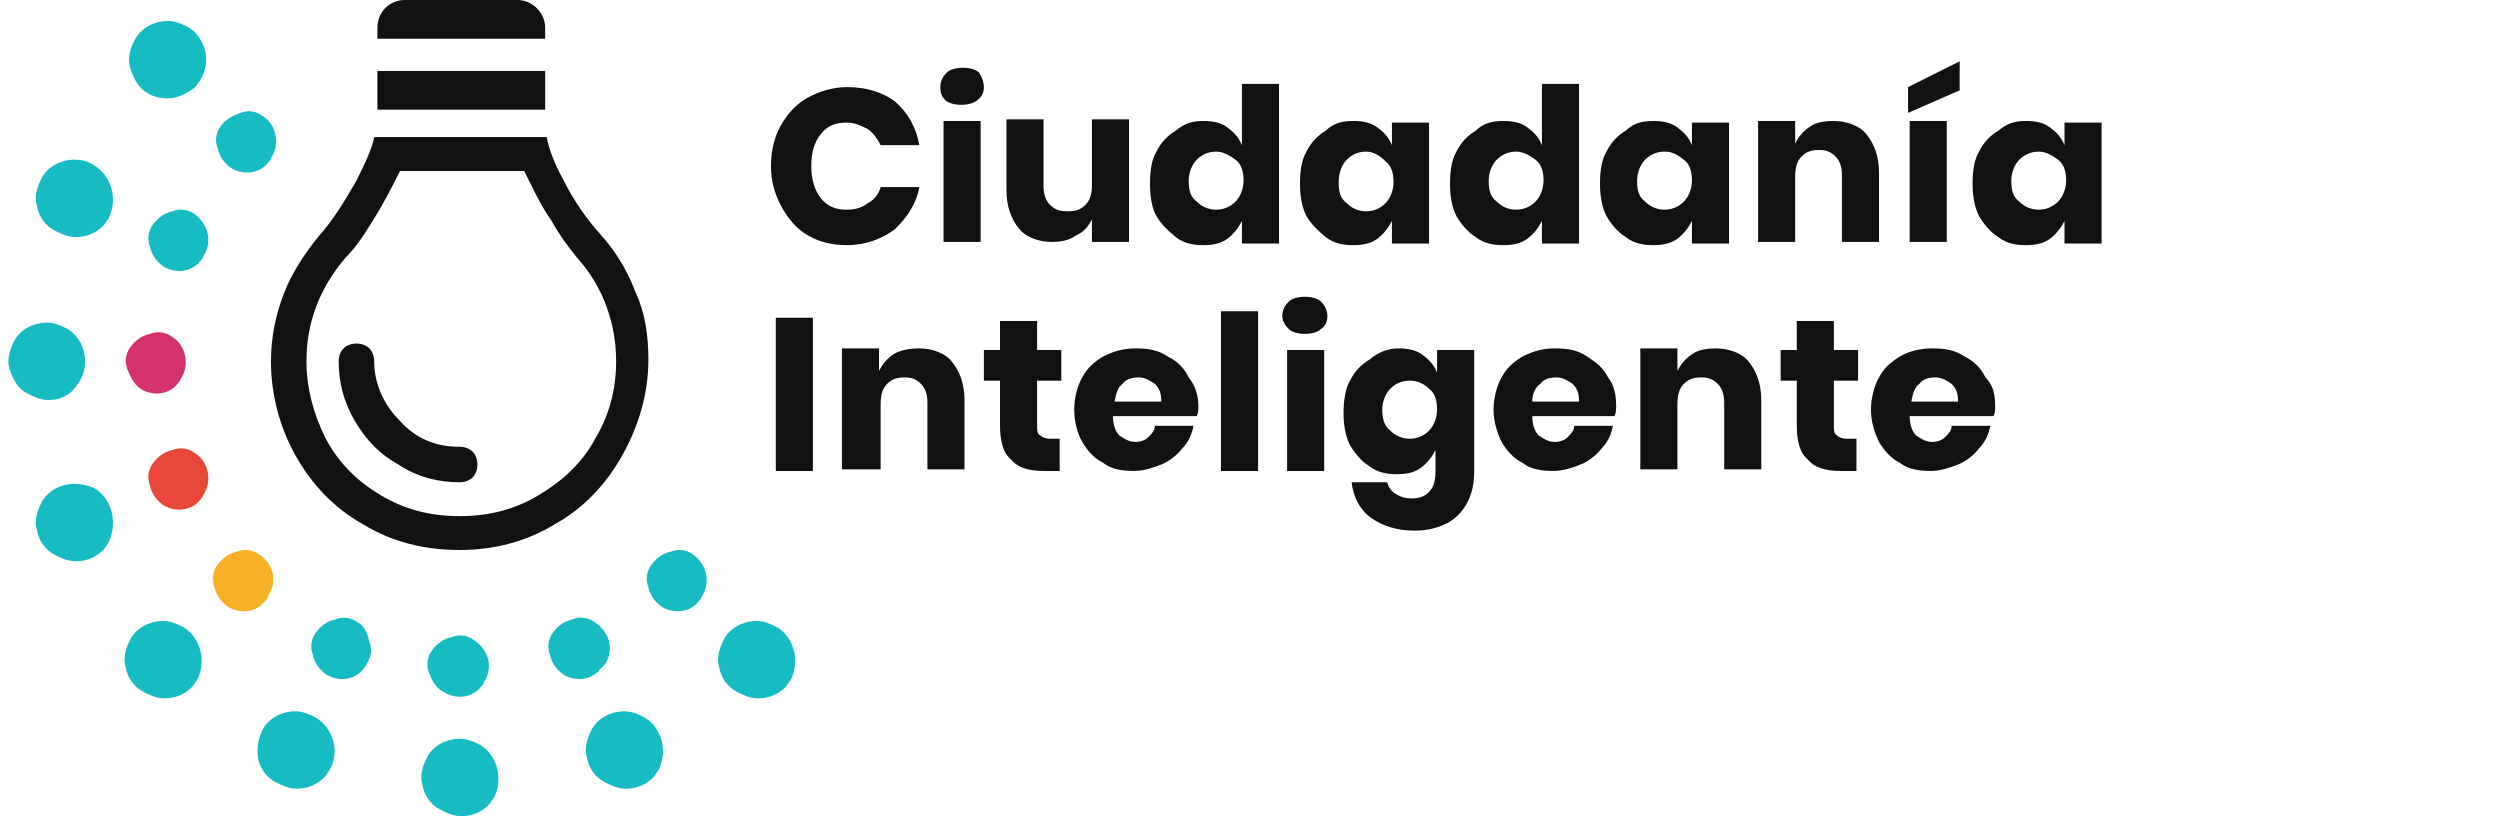
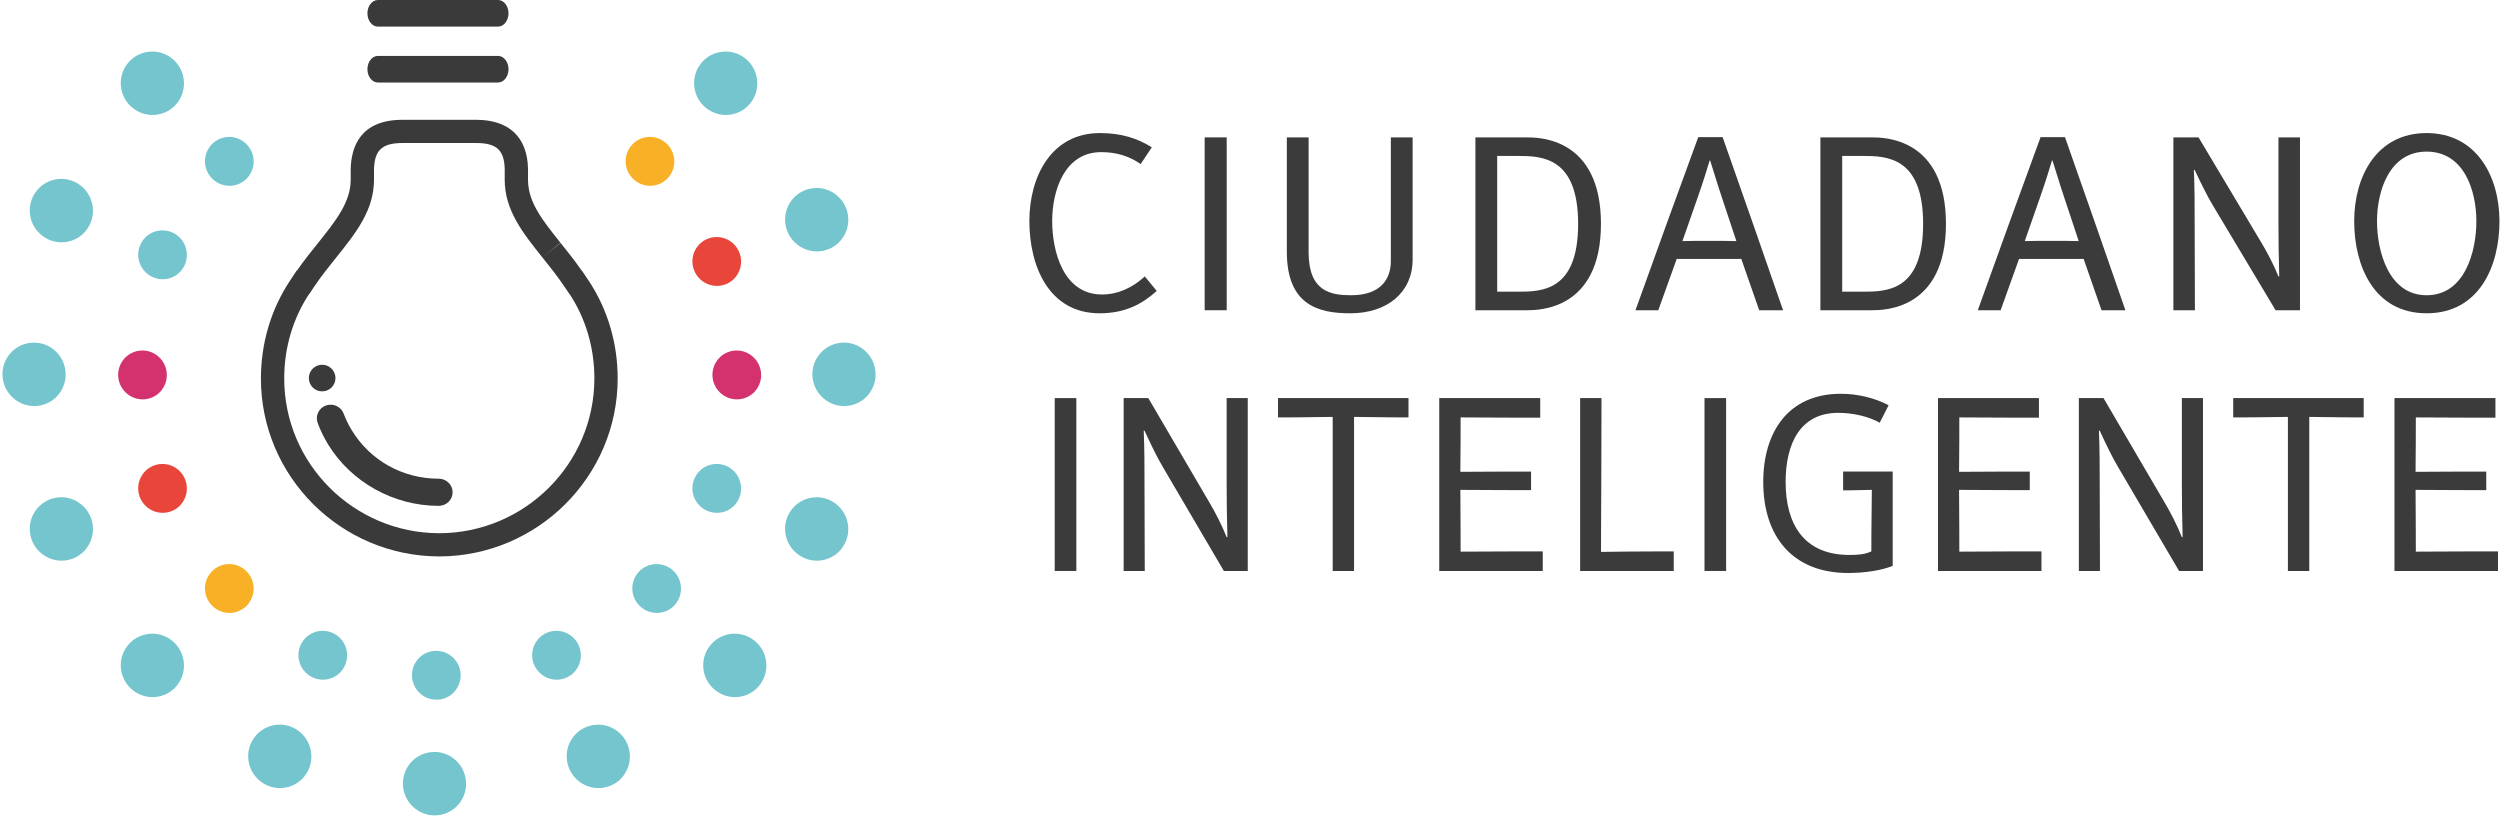
- <svg xmlns="http://www.w3.org/2000/svg" version="1.1" id="Capa_1" x="0px" y="0px" viewBox="0 0 155 51" style="enable-background:new 0 0 155 51;" xml:space="preserve">
-   <style type="text/css">
- 	.st0{fill:#111111;}
- 	.st1{fill:#17BBC2;}
- 	.st2{fill:#D3326F;}
- 	.st3{fill:#E8453B;}
- 	.st4{fill:#F8B126;}
- </style>
-   <g id="logo-fci">
-     <g id="logo-ci" transform="translate(52, 35)">
-       <path id="Ciudadanía-Inteligen" class="st0" d="M0.5-29.6c1.2,0,2.2,0.3,3,0.9C4.3-28,4.8-27.1,5-26H2.6c-0.2-0.4-0.5-0.8-0.8-1    c-0.4-0.2-0.8-0.4-1.3-0.4c-0.7,0-1.2,0.2-1.6,0.7s-0.6,1.1-0.6,2c0,0.8,0.2,1.5,0.6,2s0.9,0.7,1.6,0.7c0.5,0,0.9-0.1,1.3-0.4    c0.4-0.2,0.7-0.6,0.8-1H5c-0.2,1.1-0.8,1.9-1.5,2.6c-0.8,0.6-1.8,1-3,1c-0.9,0-1.7-0.2-2.4-0.6c-0.7-0.4-1.2-1-1.6-1.7    C-4-23-4.2-23.8-4.2-24.7c0-0.9,0.2-1.8,0.6-2.5c0.4-0.7,0.9-1.3,1.6-1.7S-0.4-29.6,0.5-29.6z M6.3-29.6c0-0.3,0.1-0.6,0.4-0.9    c0.2-0.2,0.6-0.3,1-0.3c0.4,0,0.8,0.1,1,0.3C8.9-30.2,9-29.9,9-29.6c0,0.3-0.1,0.6-0.4,0.8c-0.2,0.2-0.6,0.3-1,0.3    c-0.4,0-0.8-0.1-1-0.3C6.4-29,6.3-29.2,6.3-29.6z M8.8-27.5v7.5H6.5v-7.5H8.8z M18-27.5v7.5h-2.3v-1.4c-0.2,0.4-0.5,0.8-1,1    c-0.4,0.3-0.9,0.4-1.5,0.4c-0.8,0-1.6-0.3-2-0.8c-0.5-0.6-0.8-1.4-0.8-2.4v-4.4h2.3v4.1c0,0.5,0.1,0.9,0.4,1.2    c0.3,0.3,0.6,0.4,1.1,0.4c0.5,0,0.8-0.1,1.1-0.4c0.3-0.3,0.4-0.7,0.4-1.3v-4H18z M22.6-27.5c0.6,0,1.1,0.1,1.5,0.4    c0.4,0.3,0.7,0.6,0.9,1.1v-3.8h2.3v9.9H25v-1.4c-0.2,0.4-0.5,0.8-0.9,1.1c-0.4,0.3-0.9,0.4-1.5,0.4c-0.6,0-1.2-0.1-1.7-0.5    s-0.9-0.8-1.2-1.3s-0.4-1.3-0.4-2c0-0.8,0.1-1.5,0.4-2c0.3-0.6,0.7-1,1.2-1.3C21.5-27.4,22-27.5,22.6-27.5z M23.4-25.6    c-0.5,0-0.9,0.2-1.2,0.5c-0.3,0.3-0.5,0.8-0.5,1.3c0,0.6,0.1,1,0.5,1.3c0.3,0.3,0.7,0.5,1.2,0.5s0.9-0.2,1.2-0.5s0.5-0.8,0.5-1.3    s-0.1-1-0.5-1.3S23.8-25.6,23.4-25.6z M31.9-27.5c0.6,0,1.1,0.1,1.5,0.4c0.4,0.3,0.7,0.6,0.9,1.1v-1.4h2.3v7.5h-2.3v-1.4    c-0.2,0.4-0.5,0.8-0.9,1.1c-0.4,0.3-0.9,0.4-1.5,0.4c-0.6,0-1.2-0.1-1.7-0.5s-0.9-0.8-1.2-1.3c-0.3-0.6-0.4-1.3-0.4-2    c0-0.8,0.1-1.5,0.4-2c0.3-0.6,0.7-1,1.2-1.3C30.7-27.4,31.3-27.5,31.9-27.5z M32.7-25.6c-0.5,0-0.9,0.2-1.2,0.5S31-24.3,31-23.7    c0,0.6,0.1,1,0.5,1.3c0.3,0.3,0.7,0.5,1.2,0.5c0.5,0,0.9-0.2,1.2-0.5c0.3-0.3,0.5-0.8,0.5-1.3s-0.1-1-0.5-1.3    C33.5-25.4,33.1-25.6,32.7-25.6z M41.2-27.5c0.6,0,1.1,0.1,1.5,0.4c0.4,0.3,0.7,0.6,0.9,1.1v-3.8h2.3v9.9h-2.3v-1.4    c-0.2,0.4-0.5,0.8-0.9,1.1c-0.4,0.3-0.9,0.4-1.5,0.4c-0.6,0-1.2-0.1-1.7-0.5c-0.5-0.3-0.9-0.8-1.2-1.3c-0.3-0.6-0.4-1.3-0.4-2    c0-0.8,0.1-1.5,0.4-2c0.3-0.6,0.7-1,1.2-1.3C40-27.4,40.6-27.5,41.2-27.5z M42-25.6c-0.5,0-0.9,0.2-1.2,0.5s-0.5,0.8-0.5,1.3    c0,0.6,0.1,1,0.5,1.3c0.3,0.3,0.7,0.5,1.2,0.5c0.5,0,0.9-0.2,1.2-0.5c0.3-0.3,0.5-0.8,0.5-1.3s-0.1-1-0.5-1.3    C42.8-25.4,42.4-25.6,42-25.6z M50.5-27.5c0.6,0,1.1,0.1,1.5,0.4c0.4,0.3,0.7,0.6,0.9,1.1v-1.4h2.3v7.5h-2.3v-1.4    c-0.2,0.4-0.5,0.8-0.9,1.1c-0.4,0.3-0.9,0.4-1.5,0.4c-0.6,0-1.2-0.1-1.7-0.5c-0.5-0.3-0.9-0.8-1.2-1.3c-0.3-0.6-0.4-1.3-0.4-2    c0-0.8,0.1-1.5,0.4-2c0.3-0.6,0.7-1,1.2-1.3C49.3-27.4,49.9-27.5,50.5-27.5z M51.2-25.6c-0.5,0-0.9,0.2-1.2,0.5    c-0.3,0.3-0.5,0.8-0.5,1.3c0,0.6,0.1,1,0.5,1.3c0.3,0.3,0.7,0.5,1.2,0.5c0.5,0,0.9-0.2,1.2-0.5s0.5-0.8,0.5-1.3s-0.1-1-0.5-1.3    S51.7-25.6,51.2-25.6z M61.7-27.5c0.8,0,1.6,0.3,2,0.8c0.5,0.6,0.8,1.4,0.8,2.4v4.3h-2.3v-4.1c0-0.5-0.1-0.9-0.4-1.2    c-0.3-0.3-0.6-0.4-1-0.4c-0.5,0-0.8,0.1-1.1,0.4c-0.3,0.3-0.4,0.7-0.4,1.3v4h-2.3v-7.5h2.3v1.4c0.2-0.4,0.5-0.8,1-1.1    C60.6-27.4,61.1-27.5,61.7-27.5z M68.7-27.5v7.5h-2.3v-7.5H68.7z M69.5-29.4L66.3-28v-1.6l3.2-1.6V-29.4z M73.6-27.5    c0.6,0,1.1,0.1,1.5,0.4c0.4,0.3,0.7,0.6,0.9,1.1v-1.4h2.3v7.5H76v-1.4c-0.2,0.4-0.5,0.8-0.9,1.1s-0.9,0.4-1.5,0.4    c-0.6,0-1.2-0.1-1.7-0.5c-0.5-0.3-0.9-0.8-1.2-1.3c-0.3-0.6-0.4-1.3-0.4-2c0-0.8,0.1-1.5,0.4-2c0.3-0.6,0.7-1,1.2-1.3    C72.5-27.4,73-27.5,73.6-27.5z M74.4-25.6c-0.5,0-0.9,0.2-1.2,0.5c-0.3,0.3-0.5,0.8-0.5,1.3c0,0.6,0.1,1,0.5,1.3    c0.3,0.3,0.7,0.5,1.2,0.5c0.5,0,0.9-0.2,1.2-0.5c0.3-0.3,0.5-0.8,0.5-1.3s-0.1-1-0.5-1.3C75.2-25.4,74.8-25.6,74.4-25.6z     M-1.6-15.3v9.5h-2.3v-9.5C-3.9-15.3-1.6-15.3-1.6-15.3z M5-13.4c0.8,0,1.6,0.3,2,0.8c0.5,0.6,0.8,1.4,0.8,2.4v4.3H5.5v-4.1    c0-0.5-0.1-0.9-0.4-1.2c-0.3-0.3-0.6-0.4-1-0.4c-0.5,0-0.8,0.1-1.1,0.4c-0.3,0.3-0.4,0.7-0.4,1.3v4H0.2v-7.5h2.3v1.4    c0.2-0.4,0.5-0.8,1-1.1C3.9-13.3,4.4-13.4,5-13.4z M13.7-7.8v2h-1c-0.9,0-1.6-0.2-2-0.7c-0.5-0.4-0.7-1.1-0.7-2.2v-2.7h-1v-1.9h1    v-1.8h2.3v1.8h1.5v1.9h-1.5v2.8c0,0.3,0,0.5,0.2,0.6c0.1,0.1,0.3,0.2,0.6,0.2L13.7-7.8L13.7-7.8z M22.3-9.8c0,0.2,0,0.4-0.1,0.6    h-5.2c0,0.6,0.2,1,0.4,1.2c0.3,0.2,0.6,0.4,1,0.4c0.3,0,0.6-0.1,0.8-0.3c0.2-0.2,0.4-0.4,0.4-0.7h2.4c-0.1,0.5-0.3,1-0.7,1.4    c-0.3,0.4-0.8,0.8-1.3,1c-0.5,0.2-1.1,0.4-1.7,0.4c-0.7,0-1.4-0.1-1.9-0.5c-0.6-0.3-1-0.8-1.3-1.3s-0.5-1.3-0.5-2s0.2-1.5,0.5-2    c0.3-0.6,0.8-1,1.3-1.3c0.6-0.3,1.2-0.5,2-0.5c0.8,0,1.4,0.1,2,0.5c0.6,0.3,1,0.7,1.3,1.3C22.1-11.1,22.3-10.5,22.3-9.8z M20-10.1    c0-0.5-0.1-0.8-0.4-1.1c-0.3-0.2-0.6-0.4-1-0.4c-0.4,0-0.8,0.1-1,0.4c-0.3,0.2-0.4,0.6-0.5,1.1L20-10.1L20-10.1z M26-15.7v9.9    h-2.3v-9.9H26z M27.5-15.4c0-0.3,0.1-0.6,0.4-0.9c0.2-0.2,0.6-0.3,1-0.3c0.4,0,0.8,0.1,1,0.3c0.2,0.2,0.4,0.5,0.4,0.9    c0,0.3-0.1,0.6-0.4,0.8c-0.2,0.2-0.6,0.3-1,0.3c-0.4,0-0.8-0.1-1-0.3C27.7-14.8,27.5-15.1,27.5-15.4z M30.1-13.3v7.5h-2.3v-7.5    H30.1z M34.7-13.4c0.6,0,1.1,0.1,1.5,0.4c0.4,0.3,0.7,0.6,0.9,1.1v-1.4h2.3v7.5c0,0.7-0.1,1.3-0.4,1.9c-0.3,0.6-0.7,1-1.2,1.3    c-0.6,0.3-1.2,0.5-2.1,0.5c-1.1,0-2-0.3-2.7-0.8c-0.7-0.5-1.1-1.3-1.2-2.2H34c0.1,0.3,0.2,0.5,0.5,0.7c0.3,0.2,0.6,0.3,1,0.3    c0.5,0,0.8-0.1,1.1-0.4c0.3-0.3,0.4-0.7,0.4-1.3v-1.3c-0.2,0.4-0.5,0.8-0.9,1.1c-0.4,0.3-0.9,0.4-1.5,0.4c-0.6,0-1.2-0.1-1.7-0.5    c-0.5-0.3-0.9-0.8-1.2-1.3c-0.3-0.6-0.4-1.3-0.4-2s0.1-1.5,0.4-2c0.3-0.6,0.7-1,1.2-1.3C33.5-13.2,34.1-13.4,34.7-13.4z     M35.4-11.4c-0.5,0-0.9,0.2-1.2,0.5c-0.3,0.3-0.5,0.8-0.5,1.3s0.1,1,0.5,1.3c0.3,0.3,0.7,0.5,1.2,0.5c0.5,0,0.9-0.2,1.2-0.5    c0.3-0.3,0.5-0.8,0.5-1.3s-0.1-1-0.5-1.3C36.3-11.2,35.9-11.4,35.4-11.4z M48.2-9.8c0,0.2,0,0.4-0.1,0.6H43c0,0.6,0.2,1,0.4,1.2    c0.3,0.2,0.6,0.4,1,0.4c0.3,0,0.6-0.1,0.8-0.3c0.2-0.2,0.4-0.4,0.4-0.7h2.4c-0.1,0.5-0.3,1-0.7,1.4c-0.3,0.4-0.8,0.8-1.3,1    c-0.5,0.2-1.1,0.4-1.7,0.4c-0.7,0-1.4-0.1-1.9-0.5c-0.6-0.3-1-0.8-1.3-1.3c-0.3-0.6-0.5-1.3-0.5-2s0.2-1.5,0.5-2    c0.3-0.6,0.8-1,1.3-1.3c0.6-0.3,1.2-0.5,2-0.5c0.8,0,1.4,0.1,2,0.5s1,0.7,1.3,1.3C48.1-11.1,48.2-10.5,48.2-9.8z M45.9-10.1    c0-0.5-0.1-0.8-0.4-1.1c-0.3-0.2-0.6-0.4-1-0.4s-0.8,0.1-1,0.4C43.2-11,43-10.6,43-10.1L45.9-10.1L45.9-10.1z M54.4-13.4    c0.8,0,1.6,0.3,2,0.8c0.5,0.6,0.8,1.4,0.8,2.4v4.3h-2.3v-4.1c0-0.5-0.1-0.9-0.4-1.2c-0.3-0.3-0.6-0.4-1-0.4    c-0.5,0-0.8,0.1-1.1,0.4c-0.3,0.3-0.4,0.7-0.4,1.3v4h-2.3v-7.5h2.3v1.4c0.2-0.4,0.5-0.8,1-1.1C53.3-13.3,53.8-13.4,54.4-13.4z     M63.1-7.8v2h-1c-0.9,0-1.6-0.2-2-0.7c-0.5-0.4-0.7-1.1-0.7-2.2v-2.7h-1v-1.9h1v-1.8h2.3v1.8h1.5v1.9h-1.5v2.8    c0,0.3,0,0.5,0.2,0.6c0.1,0.1,0.3,0.2,0.6,0.2L63.1-7.8L63.1-7.8z M71.7-9.8c0,0.2,0,0.4-0.1,0.6h-5.2c0,0.6,0.2,1,0.4,1.2    c0.3,0.2,0.6,0.4,1,0.4c0.3,0,0.6-0.1,0.8-0.3c0.2-0.2,0.4-0.4,0.4-0.7h2.4c-0.1,0.5-0.3,1-0.7,1.4c-0.3,0.4-0.8,0.8-1.3,1    c-0.5,0.2-1.1,0.4-1.7,0.4c-0.7,0-1.4-0.1-1.9-0.5c-0.6-0.3-1-0.8-1.3-1.3c-0.3-0.6-0.5-1.3-0.5-2s0.2-1.5,0.5-2    c0.3-0.6,0.8-1,1.3-1.3s1.2-0.5,2-0.5c0.8,0,1.4,0.1,2,0.5c0.6,0.3,1,0.7,1.3,1.3C71.6-11.1,71.7-10.5,71.7-9.8z M69.4-10.1    c0-0.5-0.1-0.8-0.4-1.1c-0.3-0.2-0.6-0.4-1-0.4s-0.8,0.1-1,0.4c-0.3,0.2-0.4,0.6-0.5,1.1L69.4-10.1L69.4-10.1z" />
+ <svg xmlns="http://www.w3.org/2000/svg" width="155px" height="51px" viewBox="0 0 155 51" version="1.1">
+   <defs />
+   <g id="Page-1" stroke="none" stroke-width="1" fill="none" fill-rule="evenodd">
+     <g id="Desktop-HD" transform="translate(-66, -44)">
+       <g id="Group" transform="translate(66, 44)">
+         <path d="M9.442,39.288 C8.794,39.288 8.161,39.61 7.789,40.199 C7.212,41.113 7.485,42.333 8.404,42.911 C8.731,43.12 9.097,43.221 9.459,43.221 C9.967,43.221 10.467,43.022 10.837,42.651 C10.936,42.552 11.027,42.436 11.103,42.313 C11.683,41.394 11.406,40.18 10.492,39.596 C10.165,39.387 9.801,39.288 9.442,39.288" id="Fill-1" fill="#74C5CD" />
+         <path d="M3.799,30.829 C3.152,30.829 2.519,31.151 2.148,31.739 C1.57,32.653 1.843,33.873 2.762,34.452 C3.089,34.661 3.454,34.762 3.816,34.762 C4.324,34.762 4.824,34.563 5.194,34.191 C5.294,34.092 5.384,33.977 5.46,33.854 C6.041,32.936 5.763,31.721 4.849,31.137 C4.523,30.928 4.159,30.829 3.799,30.829" id="Fill-2" fill="#74C5CD" />
+         <path d="M2.106,21.242 C1.459,21.242 0.826,21.564 0.454,22.152 C-0.123,23.067 0.151,24.285 1.07,24.866 C1.397,25.075 1.762,25.175 2.123,25.175 C2.631,25.175 3.131,24.976 3.502,24.605 C3.601,24.504 3.691,24.39 3.767,24.267 C4.348,23.348 4.071,22.134 3.157,21.549 C2.83,21.341 2.466,21.242 2.106,21.242" id="Fill-3" fill="#74C5CD" />
+         <path d="M3.799,11.09 C3.152,11.09 2.519,11.412 2.148,12 C1.57,12.915 1.843,14.134 2.762,14.713 C3.089,14.923 3.455,15.023 3.816,15.023 C4.324,15.023 4.824,14.825 5.194,14.453 C5.294,14.353 5.384,14.239 5.46,14.116 C6.041,13.197 5.763,11.982 4.849,11.398 C4.523,11.19 4.158,11.09 3.799,11.09" id="Fill-4" fill="#74C5CD" />
+         <path d="M9.442,3.195 C8.794,3.195 8.161,3.517 7.789,4.105 C7.212,5.02 7.485,6.239 8.404,6.819 C8.731,7.027 9.097,7.127 9.458,7.127 C9.967,7.127 10.467,6.929 10.837,6.558 C10.936,6.458 11.027,6.343 11.103,6.221 C11.683,5.302 11.406,4.086 10.492,3.502 C10.166,3.294 9.802,3.195 9.442,3.195" id="Fill-5" fill="#74C5CD" />
+         <path d="M44.989,3.195 C44.341,3.195 43.708,3.517 43.336,4.105 C42.759,5.02 43.032,6.239 43.951,6.819 C44.277,7.027 44.643,7.127 45.004,7.127 C45.513,7.127 46.013,6.929 46.383,6.558 C46.483,6.458 46.573,6.343 46.648,6.221 C47.229,5.302 46.953,4.086 46.038,3.502 C45.712,3.294 45.348,3.195 44.989,3.195" id="Fill-6" fill="#74C5CD" />
+         <path d="M50.63,11.654 C49.983,11.654 49.349,11.977 48.978,12.565 C48.401,13.478 48.674,14.698 49.594,15.277 C49.921,15.487 50.287,15.587 50.648,15.587 C51.156,15.587 51.655,15.389 52.026,15.017 C52.124,14.918 52.215,14.802 52.29,14.679 C52.872,13.76 52.594,12.545 51.68,11.962 C51.354,11.754 50.99,11.654 50.63,11.654" id="Fill-7" fill="#74C5CD" />
+         <path d="M52.323,21.242 C51.675,21.242 51.043,21.564 50.672,22.152 C50.093,23.067 50.366,24.285 51.286,24.866 C51.612,25.075 51.978,25.175 52.339,25.175 C52.848,25.175 53.348,24.976 53.719,24.605 C53.818,24.504 53.908,24.39 53.983,24.267 C54.565,23.348 54.286,22.134 53.373,21.549 C53.047,21.341 52.683,21.242 52.323,21.242" id="Fill-8" fill="#74C5CD" />
+         <path d="M50.63,30.829 C49.983,30.829 49.35,31.151 48.978,31.739 C48.401,32.653 48.674,33.873 49.594,34.452 C49.921,34.661 50.286,34.762 50.647,34.762 C51.156,34.762 51.655,34.563 52.026,34.191 C52.124,34.092 52.215,33.977 52.29,33.854 C52.872,32.936 52.594,31.721 51.68,31.137 C51.354,30.928 50.99,30.829 50.63,30.829" id="Fill-9" fill="#74C5CD" />
+         <path d="M45.553,39.288 C44.905,39.288 44.272,39.61 43.901,40.199 C43.323,41.113 43.597,42.333 44.514,42.911 C44.841,43.12 45.207,43.221 45.569,43.221 C46.077,43.221 46.577,43.022 46.947,42.651 C47.046,42.552 47.137,42.436 47.212,42.313 C47.794,41.394 47.517,40.18 46.602,39.596 C46.276,39.387 45.912,39.288 45.553,39.288" id="Fill-10" fill="#74C5CD" />
+         <path d="M37.088,44.927 C36.441,44.927 35.808,45.25 35.437,45.837 C34.859,46.753 35.133,47.971 36.052,48.552 C36.379,48.761 36.744,48.861 37.105,48.861 C37.613,48.861 38.114,48.662 38.485,48.29 C38.583,48.191 38.674,48.076 38.75,47.953 C39.33,47.034 39.053,45.82 38.138,45.235 C37.812,45.027 37.448,44.927 37.088,44.927" id="Fill-11" fill="#74C5CD" />
+         <path d="M26.931,46.62 C26.284,46.62 25.652,46.942 25.281,47.529 C24.704,48.444 24.977,49.664 25.895,50.243 C26.223,50.453 26.588,50.553 26.949,50.553 C27.458,50.553 27.957,50.354 28.327,49.983 C28.427,49.883 28.518,49.768 28.594,49.645 C29.175,48.725 28.896,47.511 27.982,46.928 C27.656,46.719 27.291,46.619 26.931,46.62" id="Fill-12" fill="#74C5CD" />
+         <path d="M17.341,44.927 C16.693,44.927 16.06,45.25 15.689,45.837 C15.112,46.753 15.385,47.971 16.303,48.552 C16.63,48.761 16.995,48.861 17.356,48.861 C17.865,48.861 18.365,48.662 18.736,48.29 C18.835,48.191 18.926,48.076 19.002,47.953 C19.582,47.034 19.304,45.82 18.392,45.235 C18.065,45.027 17.7,44.927 17.341,44.927" id="Fill-13" fill="#74C5CD" />
+         <path d="M13.414,37.764 C12.707,37.317 12.496,36.379 12.941,35.674 C13.385,34.969 14.318,34.76 15.022,35.209 C15.726,35.659 15.94,36.596 15.492,37.302 C15.434,37.398 15.364,37.487 15.289,37.562 C14.8,38.053 14.02,38.152 13.414,37.764" id="Fill-14" fill="#F8B126" />
+         <path d="M9.273,31.557 C8.566,31.11 8.356,30.172 8.802,29.467 C9.246,28.762 10.178,28.552 10.882,29.002 C11.586,29.452 11.8,30.388 11.353,31.096 C11.293,31.191 11.225,31.279 11.149,31.357 C10.661,31.846 9.88,31.944 9.273,31.557" id="Fill-15" fill="#E8453B" />
+         <path d="M8.032,24.523 C7.324,24.076 7.115,23.136 7.559,22.431 C8.003,21.727 8.936,21.519 9.64,21.968 C10.344,22.418 10.557,23.353 10.11,24.061 C10.052,24.155 9.983,24.245 9.906,24.322 C9.418,24.811 8.639,24.91 8.032,24.523" id="Fill-16" fill="#D3326F" />
+         <path d="M9.273,17.074 C8.566,16.627 8.356,15.688 8.802,14.985 C9.246,14.28 10.178,14.069 10.882,14.519 C11.586,14.969 11.8,15.906 11.353,16.612 C11.293,16.708 11.225,16.798 11.149,16.873 C10.661,17.363 9.88,17.463 9.273,17.074" id="Fill-17" fill="#74C5CD" />
+         <path d="M13.414,11.282 C12.707,10.833 12.496,9.895 12.941,9.191 C13.385,8.486 14.318,8.275 15.022,8.726 C15.726,9.176 15.94,10.113 15.492,10.82 C15.434,10.915 15.364,11.004 15.289,11.08 C14.8,11.57 14.02,11.669 13.414,11.282" id="Fill-18" fill="#74C5CD" />
+         <path d="M39.496,11.282 C38.787,10.833 38.578,9.895 39.022,9.191 C39.467,8.486 40.399,8.275 41.103,8.726 C41.807,9.176 42.022,10.113 41.574,10.82 C41.517,10.915 41.447,11.004 41.369,11.08 C40.882,11.57 40.102,11.669 39.496,11.282" id="Fill-19" fill="#F8B126" />
+         <path d="M43.636,17.487 C42.929,17.04 42.717,16.102 43.163,15.397 C43.607,14.693 44.539,14.483 45.244,14.933 C45.948,15.383 46.161,16.319 45.714,17.027 C45.655,17.122 45.587,17.21 45.509,17.288 C45.022,17.776 44.243,17.875 43.636,17.487" id="Fill-20" fill="#E8453B" />
+         <path d="M44.878,24.523 C44.17,24.076 43.959,23.136 44.404,22.431 C44.849,21.727 45.781,21.519 46.485,21.968 C47.19,22.418 47.404,23.353 46.957,24.061 C46.898,24.155 46.829,24.245 46.752,24.322 C46.263,24.811 45.484,24.91 44.878,24.523" id="Fill-21" fill="#D3326F" />
+         <path d="M43.636,31.557 C42.929,31.11 42.717,30.172 43.163,29.467 C43.607,28.762 44.539,28.552 45.244,29.002 C45.948,29.452 46.161,30.389 45.714,31.097 C45.655,31.191 45.587,31.279 45.509,31.357 C45.022,31.846 44.243,31.944 43.636,31.557" id="Fill-22" fill="#74C5CD" />
+         <path d="M39.909,37.764 C39.202,37.317 38.992,36.379 39.436,35.674 C39.882,34.969 40.813,34.76 41.518,35.209 C42.222,35.659 42.435,36.596 41.988,37.302 C41.93,37.398 41.861,37.487 41.784,37.562 C41.295,38.053 40.517,38.152 39.909,37.764" id="Fill-23" fill="#74C5CD" />
+         <path d="M33.7,41.902 C32.991,41.455 32.782,40.515 33.226,39.81 C33.671,39.108 34.603,38.898 35.307,39.347 C36.012,39.796 36.226,40.733 35.778,41.441 C35.72,41.536 35.651,41.624 35.573,41.701 C35.086,42.19 34.306,42.291 33.7,41.902" id="Fill-24" fill="#74C5CD" />
+         <path d="M26.247,43.144 C25.541,42.696 25.33,41.757 25.774,41.053 C26.219,40.348 27.151,40.138 27.856,40.588 C28.56,41.038 28.774,41.975 28.325,42.681 C28.268,42.777 28.198,42.866 28.123,42.941 C27.633,43.433 26.853,43.531 26.247,43.144" id="Fill-25" fill="#74C5CD" />
+         <path d="M19.211,41.902 C18.502,41.455 18.291,40.515 18.736,39.81 C19.182,39.108 20.114,38.898 20.818,39.347 C21.522,39.796 21.737,40.733 21.287,41.441 C21.229,41.536 21.161,41.624 21.084,41.701 C20.595,42.19 19.817,42.291 19.211,41.902" id="Fill-26" fill="#74C5CD" />
+         <path d="M71.718,18.037 C70.865,18.81 69.804,19.424 68.179,19.424 C65.011,19.424 63.821,16.477 63.821,13.703 C63.821,10.961 65.172,8.25 68.195,8.25 C69.578,8.25 70.543,8.597 71.412,9.132 L70.72,10.173 C70.029,9.684 69.224,9.432 68.276,9.432 C65.992,9.432 65.236,11.828 65.236,13.703 C65.236,15.563 65.912,18.258 68.324,18.258 C69.321,18.258 70.222,17.832 70.978,17.139 L71.718,18.037" id="Fill-27" fill="#3B3B3B" />
+         <polygon id="Fill-28" fill="#3B3B3B" points="74.689 8.518 76.056 8.518 76.056 19.235 74.689 19.235" />
+         <path d="M79.783,8.518 L81.134,8.518 L81.134,15.642 C81.134,18.085 82.517,18.305 83.771,18.305 C85.605,18.305 86.232,17.297 86.232,16.193 L86.232,8.518 L87.583,8.518 L87.583,16.083 C87.583,18.132 86.007,19.424 83.723,19.424 C81.729,19.424 79.783,18.92 79.783,15.594 L79.783,8.518" id="Fill-29" fill="#3B3B3B" />
+         <path d="M91.475,8.518 L94.66,8.518 C95.383,8.518 99.259,8.518 99.259,13.877 C99.259,19.235 95.383,19.235 94.66,19.235 L91.475,19.235 L91.475,8.518 L91.475,8.518 Z M94.097,18.085 C95.592,18.085 97.844,18.053 97.844,13.877 C97.844,9.731 95.592,9.668 94.097,9.668 L92.826,9.668 L92.826,18.085 L94.097,18.085 L94.097,18.085 Z" id="Fill-30" fill="#3B3B3B" />
+         <path d="M109.07,19.235 L107.96,16.052 L103.956,16.052 L102.814,19.235 L101.399,19.235 C102.685,15.658 104.084,11.78 105.291,8.502 L106.802,8.502 C107.96,11.78 109.311,15.658 110.55,19.235 L109.07,19.235 L109.07,19.235 Z M106.786,12.332 C106.416,11.229 106.207,10.488 106.03,9.952 L105.998,9.952 C105.838,10.488 105.612,11.229 105.226,12.332 L104.31,14.948 C104.84,14.932 105.468,14.932 105.982,14.932 C106.497,14.932 107.156,14.932 107.655,14.948 L106.786,12.332 L106.786,12.332 Z" id="Fill-31" fill="#3B3B3B" />
+         <path d="M112.865,8.518 L116.05,8.518 C116.773,8.518 120.649,8.518 120.649,13.877 C120.649,19.235 116.773,19.235 116.05,19.235 L112.865,19.235 L112.865,8.518 L112.865,8.518 Z M115.487,18.085 C116.982,18.085 119.234,18.053 119.234,13.877 C119.234,9.731 116.982,9.668 115.487,9.668 L114.216,9.668 L114.216,18.085 L115.487,18.085 L115.487,18.085 Z" id="Fill-32" fill="#3B3B3B" />
+         <path d="M130.295,19.235 L129.185,16.052 L125.181,16.052 L124.039,19.235 L122.623,19.235 C123.91,15.658 125.309,11.78 126.516,8.502 L128.027,8.502 C129.185,11.78 130.536,15.658 131.775,19.235 L130.295,19.235 L130.295,19.235 Z M128.011,12.332 C127.641,11.229 127.432,10.488 127.255,9.952 L127.223,9.952 C127.062,10.488 126.837,11.229 126.451,12.332 L125.534,14.948 C126.065,14.932 126.692,14.932 127.207,14.932 C127.722,14.932 128.381,14.932 128.88,14.948 L128.011,12.332 L128.011,12.332 Z" id="Fill-33" fill="#3B3B3B" />
+         <path d="M134.75,8.518 L136.31,8.518 L140.186,15.011 C140.54,15.594 140.958,16.382 141.264,17.139 L141.312,17.139 C141.28,15.925 141.264,14.932 141.264,13.892 L141.264,8.518 L142.599,8.518 L142.599,19.235 L141.087,19.235 L137.211,12.757 C136.841,12.143 136.503,11.449 136.069,10.535 L136.021,10.535 C136.069,11.717 136.069,12.757 136.069,13.782 L136.085,19.235 L134.75,19.235 L134.75,8.518" id="Fill-34" fill="#3B3B3B" />
+         <path d="M145.96,13.719 C145.96,10.945 147.343,8.25 150.447,8.25 C153.551,8.25 154.967,10.945 154.967,13.719 C154.967,16.477 153.728,19.424 150.447,19.424 C147.183,19.424 145.96,16.477 145.96,13.719 L145.96,13.719 Z M153.535,13.719 C153.535,11.828 152.779,9.4 150.447,9.4 C148.147,9.4 147.375,11.828 147.375,13.719 C147.375,15.547 148.083,18.305 150.447,18.305 C152.844,18.305 153.535,15.547 153.535,13.719 L153.535,13.719 Z" id="Fill-35" fill="#3B3B3B" />
+         <polygon id="Fill-36" fill="#3B3B3B" points="65.393 24.682 66.733 24.682 66.733 35.4 65.393 35.4" />
+         <path d="M69.666,24.682 L71.195,24.682 L74.996,31.176 C75.342,31.759 75.752,32.547 76.052,33.304 L76.099,33.304 C76.068,32.09 76.052,31.097 76.052,30.057 L76.052,24.682 L77.361,24.682 L77.361,35.4 L75.879,35.4 L72.078,28.922 C71.716,28.307 71.384,27.614 70.959,26.7 L70.911,26.7 C70.959,27.882 70.959,28.922 70.959,29.946 L70.975,35.4 L69.666,35.4 L69.666,24.682" id="Fill-37" fill="#3B3B3B" />
+         <path d="M82.627,25.848 C81.019,25.88 79.394,25.88 79.237,25.88 L79.237,24.682 L87.326,24.682 L87.326,25.88 C87.168,25.88 85.576,25.88 83.951,25.848 L83.951,35.4 L82.627,35.4 L82.627,25.848" id="Fill-38" fill="#3B3B3B" />
+         <path d="M89.233,24.682 L95.494,24.682 L95.494,25.896 C95.336,25.896 92.214,25.896 90.558,25.88 C90.558,26.038 90.558,28.465 90.542,29.253 C92.056,29.237 94.768,29.237 94.926,29.237 L94.926,30.388 C94.768,30.388 92.056,30.388 90.542,30.372 C90.558,32.058 90.558,34.044 90.558,34.202 C92.277,34.186 95.494,34.186 95.651,34.186 L95.651,35.4 L89.233,35.4 L89.233,24.682" id="Fill-39" fill="#3B3B3B" />
+         <path d="M97.969,24.682 L99.293,24.682 C99.293,24.84 99.277,32.689 99.262,34.218 C100.98,34.186 103.614,34.186 103.772,34.186 L103.772,35.4 L97.969,35.4 L97.969,24.682" id="Fill-40" fill="#3B3B3B" />
+         <polygon id="Fill-41" fill="#3B3B3B" points="105.679 24.682 107.019 24.682 107.019 35.4 105.679 35.4" />
+         <path d="M114.588,35.526 C111.135,35.526 109.321,33.256 109.321,29.883 C109.321,26.794 110.866,24.414 114.131,24.414 C115.14,24.414 116.181,24.651 117.095,25.124 L116.543,26.211 C115.897,25.833 114.903,25.596 113.973,25.596 C111.592,25.596 110.709,27.535 110.709,29.883 C110.709,32.5 111.844,34.407 114.667,34.407 C115.171,34.407 115.629,34.375 116.023,34.186 C116.023,34.06 116.023,32.5 116.054,30.372 C114.761,30.403 114.43,30.403 114.273,30.403 L114.273,29.237 L117.347,29.237 L117.347,35.085 C116.701,35.352 115.644,35.526 114.588,35.526" id="Fill-42" fill="#3B3B3B" />
+         <path d="M120.154,24.682 L126.414,24.682 L126.414,25.896 C126.256,25.896 123.134,25.896 121.478,25.88 C121.478,26.038 121.478,28.465 121.462,29.253 C122.976,29.237 125.688,29.237 125.846,29.237 L125.846,30.388 C125.688,30.388 122.976,30.388 121.462,30.372 C121.478,32.058 121.478,34.044 121.478,34.202 C123.197,34.186 126.414,34.186 126.571,34.186 L126.571,35.4 L120.154,35.4 L120.154,24.682" id="Fill-43" fill="#3B3B3B" />
+         <path d="M128.889,24.682 L130.418,24.682 L134.219,31.176 C134.566,31.759 134.976,32.547 135.275,33.304 L135.323,33.304 C135.291,32.09 135.275,31.097 135.275,30.057 L135.275,24.682 L136.584,24.682 L136.584,35.4 L135.102,35.4 L131.301,28.922 C130.939,28.307 130.608,27.614 130.182,26.7 L130.135,26.7 C130.182,27.882 130.182,28.922 130.182,29.946 L130.198,35.4 L128.889,35.4 L128.889,24.682" id="Fill-44" fill="#3B3B3B" />
+         <path d="M141.85,25.848 C140.242,25.88 138.617,25.88 138.46,25.88 L138.46,24.682 L146.549,24.682 L146.549,25.88 C146.391,25.88 144.799,25.88 143.175,25.848 L143.175,35.4 L141.85,35.4 L141.85,25.848" id="Fill-45" fill="#3B3B3B" />
+         <path d="M148.457,24.682 L154.717,24.682 L154.717,25.896 C154.559,25.896 151.437,25.896 149.781,25.88 C149.781,26.038 149.781,28.465 149.765,29.253 C151.279,29.237 153.991,29.237 154.149,29.237 L154.149,30.388 C153.991,30.388 151.279,30.388 149.765,30.372 C149.781,32.058 149.781,34.044 149.781,34.202 C151.5,34.186 154.717,34.186 154.874,34.186 L154.874,35.4 L148.457,35.4 L148.457,24.682" id="Fill-46" fill="#3B3B3B" />
+         <path d="M20.498,25.091 C20.4,25.091 20.299,25.108 20.203,25.143 C19.759,25.305 19.532,25.789 19.697,26.224 C19.865,26.685 20.084,27.13 20.336,27.545 C21.775,29.899 24.406,31.363 27.2,31.363 C27.678,31.363 28.061,30.986 28.062,30.521 C28.062,30.055 27.678,29.679 27.2,29.679 C24.973,29.679 22.955,28.558 21.811,26.676 C21.61,26.351 21.441,26.003 21.305,25.642 C21.178,25.302 20.848,25.091 20.498,25.091" id="Fill-51" fill="#3A3A3A" />
+         <path d="M19.974,22.614 C19.517,22.614 19.148,22.985 19.148,23.439 C19.148,23.896 19.517,24.265 19.974,24.265 C20.429,24.265 20.799,23.896 20.799,23.439 C20.799,22.985 20.429,22.614 19.974,22.614" id="Fill-52" fill="#3A3A3A" />
+         <path d="M29.53,7.428 L24.952,7.428 C22.347,7.428 21.77,9.096 21.744,10.495 L21.743,11.147 C21.743,12.534 20.811,13.7 19.731,15.051 C19.259,15.636 18.83,16.175 18.418,16.768 L18.398,16.768 L17.969,17.416 C16.797,19.193 16.177,21.285 16.177,23.466 C16.174,29.536 21.132,34.485 27.229,34.499 L27.236,34.499 C33.332,34.485 38.293,29.536 38.296,23.466 C38.296,21.281 37.678,19.189 36.507,17.416 L36.07,16.768 L36.057,16.768 C35.633,16.154 35.19,15.601 34.76,15.065 L33.631,15.963 C34.095,16.541 34.576,17.143 35.013,17.799 L35.291,18.207 L35.3,18.207 C36.318,19.749 36.851,21.555 36.851,23.466 C36.849,28.749 32.537,33.048 27.232,33.06 C21.931,33.048 17.62,28.749 17.622,23.466 C17.622,21.555 18.159,19.749 19.177,18.207 L19.191,18.207 L19.462,17.799 C19.903,17.139 20.386,16.536 20.857,15.952 C22.055,14.455 23.188,13.04 23.188,11.147 L23.188,10.521 C23.211,9.315 23.689,8.867 24.952,8.867 L29.53,8.867 C30.794,8.867 31.272,9.315 31.292,10.504 L31.292,11.145 C31.292,13.04 32.425,14.455 33.624,15.955 L33.631,15.963 L34.75,15.052 C33.625,13.645 32.737,12.534 32.737,11.145 L32.737,10.481 C32.704,8.512 31.565,7.428 29.53,7.428" id="Fill-53" fill="#3A3A3A" />
+         <path d="M30.876,3.466 L23.43,3.467 C23.072,3.467 22.78,3.836 22.78,4.291 C22.78,4.747 23.072,5.117 23.43,5.117 L30.875,5.116 C31.235,5.116 31.528,4.746 31.528,4.291 C31.528,3.836 31.235,3.466 30.876,3.466" id="Fill-54" fill="#3A3A3A" />
+         <path d="M30.876,0 L23.43,0.001 C23.072,0.001 22.78,0.37 22.78,0.824 C22.78,1.28 23.072,1.651 23.43,1.651 L30.875,1.65 C31.235,1.65 31.528,1.279 31.528,0.824 C31.528,0.369 31.235,0 30.876,0" id="Fill-55" fill="#3A3A3A" />
+       </g>
    </g>
  </g>
-   <g>
-     <path class="st1" d="M12.1,5.4c0.1-0.1,0.2-0.3,0.3-0.4c0.7-1.1,0.4-2.6-0.7-3.3c-0.4-0.2-0.8-0.4-1.3-0.4l0,0   c-0.8,0-1.6,0.4-2,1.1C8,3.1,7.9,3.7,8.1,4.3s0.5,1.2,1.1,1.5C9.5,6,10,6.1,10.4,6.1C11,6.1,11.6,5.8,12.1,5.4z" />
-     <path class="st1" d="M5.9,10.3C5.5,10,5.1,9.9,4.6,9.9c-0.8,0-1.6,0.4-2,1.1c-0.3,0.6-0.5,1.2-0.3,1.8c0.1,0.6,0.5,1.2,1.1,1.5   c0.4,0.2,0.8,0.4,1.3,0.4c0.6,0,1.2-0.2,1.7-0.7c0.1-0.1,0.2-0.3,0.3-0.4C7.3,12.5,7,11,5.9,10.3z" />
-     <path class="st1" d="M16.3,7.2c-0.4-0.3-0.9-0.4-1.4-0.2s-0.9,0.4-1.2,0.8c-0.3,0.4-0.4,0.9-0.2,1.4c0.1,0.5,0.4,0.9,0.8,1.2   c0.3,0.2,0.7,0.3,1,0.3c0.5,0,1-0.2,1.3-0.6c0.1-0.1,0.2-0.2,0.2-0.3C17.4,8.9,17.1,7.7,16.3,7.2z" />
-     <path class="st1" d="M12.1,13.3c-0.4-0.3-0.9-0.4-1.4-0.2c-0.5,0.1-0.9,0.4-1.2,0.8c-0.3,0.4-0.4,0.9-0.2,1.4   c0.1,0.5,0.4,0.9,0.8,1.2c0.3,0.2,0.7,0.3,1,0.3c0.5,0,1-0.2,1.3-0.6c0.1-0.1,0.2-0.2,0.2-0.3C13.2,15,12.9,13.9,12.1,13.3z" />
-     <path class="st2" d="M10.7,20.9c-0.4-0.3-0.9-0.4-1.4-0.2c-0.5,0.1-0.9,0.4-1.2,0.8c-0.3,0.4-0.4,0.9-0.2,1.4s0.4,0.9,0.8,1.2   c0.3,0.2,0.7,0.3,1,0.3c0.5,0,1-0.2,1.3-0.6c0.1-0.1,0.2-0.2,0.2-0.3C11.8,22.6,11.5,21.4,10.7,20.9z" />
-     <path class="st3" d="M12.1,28.1c-0.4-0.3-0.9-0.4-1.4-0.2c-0.5,0.1-0.9,0.4-1.2,0.8c-0.3,0.4-0.4,0.9-0.2,1.4   c0.1,0.5,0.4,0.9,0.8,1.2c0.3,0.2,0.7,0.3,1,0.3c0.5,0,1-0.2,1.3-0.6c0.1-0.1,0.2-0.2,0.2-0.3C13.2,29.8,12.9,28.6,12.1,28.1z" />
-     <path class="st1" d="M5.9,30.3C5.5,30.1,5.1,30,4.6,30c-0.8,0-1.6,0.4-2,1.1c-0.3,0.6-0.5,1.2-0.3,1.8c0.1,0.6,0.5,1.2,1.1,1.5   c0.4,0.2,0.8,0.4,1.3,0.4c0.6,0,1.2-0.2,1.7-0.7c0.1-0.1,0.2-0.3,0.3-0.4C7.3,32.5,7,31,5.9,30.3z" />
-     <path class="st1" d="M4.6,24.1c0.1-0.1,0.2-0.3,0.3-0.4c0.7-1.1,0.4-2.6-0.7-3.3c-0.4-0.2-0.8-0.4-1.3-0.4l0,0   c-0.8,0-1.6,0.4-2,1.1c-0.3,0.6-0.5,1.2-0.3,1.8s0.5,1.2,1.1,1.5c0.4,0.2,0.8,0.4,1.3,0.4C3.6,24.8,4.2,24.6,4.6,24.1z" />
-     <path class="st1" d="M40,44.5c-0.4-0.2-0.8-0.4-1.3-0.4c-0.8,0-1.6,0.4-2,1.1l0,0c-0.3,0.6-0.5,1.2-0.3,1.8   c0.1,0.6,0.5,1.2,1.1,1.5c0.4,0.2,0.8,0.4,1.3,0.4c0.6,0,1.2-0.2,1.7-0.7c0.1-0.1,0.2-0.3,0.3-0.4C41.4,46.7,41.1,45.2,40,44.5z" />
-     <path class="st1" d="M19.6,44.5c-0.4-0.2-0.8-0.4-1.3-0.4l0,0c-0.8,0-1.6,0.4-2,1.1C16,45.8,15.9,46.4,16,47   c0.1,0.6,0.5,1.2,1.1,1.5c0.4,0.2,0.8,0.4,1.3,0.4c0.6,0,1.2-0.2,1.7-0.7c0.1-0.1,0.2-0.3,0.3-0.4C21.1,46.7,20.7,45.2,19.6,44.5z" />
-     <g id="_xF672_-copy_2_">
-       <path class="st0" d="M28.5,29.9c0.3,0,0.6-0.1,0.8-0.3c0.2-0.2,0.3-0.5,0.3-0.8s-0.1-0.6-0.3-0.8c-0.2-0.2-0.5-0.3-0.8-0.3    c-1.5,0-2.7-0.5-3.7-1.6c-1-1-1.6-2.3-1.6-3.7c0-0.3-0.1-0.6-0.3-0.8c-0.2-0.2-0.5-0.3-0.8-0.3c-0.3,0-0.6,0.1-0.8,0.3    c-0.2,0.2-0.3,0.5-0.3,0.8c0,1.3,0.3,2.5,1,3.7c0.7,1.2,1.6,2.1,2.7,2.7C25.9,29.6,27.2,29.9,28.5,29.9z M28.5,34.1    c2.1,0,4.1-0.5,5.9-1.6c1.8-1,3.2-2.5,4.2-4.3c1-1.8,1.6-3.8,1.6-5.9c0-1.5-0.2-2.9-0.8-4.2c-0.5-1.3-1.2-2.5-2.2-3.6    c-0.8-0.9-1.6-2-2.3-3.4C34.3,10,34,9.1,33.9,8.5H23.2c-0.1,0.6-0.5,1.5-1.1,2.7c-0.8,1.4-1.5,2.5-2.3,3.4    c-0.9,1.1-1.7,2.3-2.2,3.6c-0.5,1.3-0.8,2.7-0.8,4.2c0,2,0.5,4,1.5,5.8c1,1.8,2.4,3.3,4.2,4.3C24.3,33.6,26.3,34.1,28.5,34.1z     M35.8,16c0.8,0.9,1.4,1.9,1.8,3c0.4,1.1,0.6,2.2,0.6,3.4c0,1.7-0.4,3.3-1.3,4.8c-0.8,1.5-2,2.6-3.5,3.5c-1.5,0.9-3.1,1.3-4.9,1.3    s-3.4-0.4-4.9-1.3c-1.5-0.9-2.6-2-3.4-3.5C19.4,25.6,19,24,19,22.4c0-2.4,0.8-4.5,2.4-6.4c0.6-0.6,1.1-1.3,1.7-2.3    c0.7-1.1,1.2-2.1,1.7-3.1h7.7c0.5,1,1,2.1,1.7,3.1C34.7,14.6,35.3,15.4,35.8,16z" />
-     </g>
-     <g id="Rectangle-Copy-2_2_">
-       <path class="st0" d="M25.1,0h7c0.9,0,1.7,0.8,1.7,1.7v0.7H23.4V1.7C23.4,0.8,24.1,0,25.1,0z" />
-     </g>
-     <g id="Rectangle-Copy_2_">
-       <rect x="23.4" y="4.4" class="st0" width="10.4" height="2.4" />
-     </g>
-     <path class="st1" d="M29.8,46.2c-0.4-0.2-0.8-0.4-1.3-0.4l0,0c-0.8,0-1.6,0.4-2,1.1c-0.3,0.6-0.5,1.2-0.3,1.8   c0.1,0.6,0.5,1.2,1.1,1.5c0.4,0.2,0.8,0.4,1.3,0.4c0.6,0,1.2-0.2,1.7-0.7c0.1-0.1,0.2-0.3,0.3-0.4C31.2,48.4,30.9,46.9,29.8,46.2z" />
-     <path class="st1" d="M27.5,42.9c0.3,0.2,0.7,0.3,1,0.3c0.5,0,1-0.2,1.3-0.6c0.1-0.1,0.2-0.2,0.2-0.3c0.6-0.9,0.3-2-0.6-2.6   c-0.4-0.3-0.9-0.4-1.4-0.2c-0.5,0.1-0.9,0.4-1.2,0.8c-0.3,0.4-0.4,0.9-0.2,1.4C26.8,42.3,27.1,42.7,27.5,42.9z" />
-     <path class="st1" d="M37.5,41.2c0.6-0.9,0.3-2-0.6-2.6c-0.4-0.3-0.9-0.4-1.4-0.2c-0.5,0.1-0.9,0.4-1.2,0.8   c-0.3,0.4-0.4,0.9-0.2,1.4c0.1,0.5,0.4,0.9,0.8,1.2c0.3,0.2,0.7,0.3,1,0.3c0.5,0,1-0.2,1.3-0.6C37.3,41.4,37.4,41.3,37.5,41.2z" />
-     <path class="st1" d="M22.2,38.6c-0.4-0.3-0.9-0.4-1.4-0.2c-0.5,0.1-0.9,0.4-1.2,0.8c-0.3,0.4-0.4,0.9-0.2,1.4   c0.1,0.5,0.4,0.9,0.8,1.2c0.3,0.2,0.7,0.3,1,0.3c0.5,0,1-0.2,1.3-0.6c0.1-0.1,0.2-0.2,0.2-0.3c0.3-0.4,0.4-0.9,0.2-1.4   C22.8,39.3,22.6,38.8,22.2,38.6z" />
-     <path class="st1" d="M11.4,38.9c-0.4-0.2-0.8-0.4-1.3-0.4c-0.8,0-1.6,0.4-2,1.1c-0.3,0.6-0.5,1.2-0.3,1.8c0.1,0.6,0.5,1.2,1.1,1.5   c0.4,0.2,0.8,0.4,1.3,0.4c0.6,0,1.2-0.2,1.7-0.7c0.1-0.1,0.2-0.3,0.3-0.4C12.8,41.1,12.5,39.6,11.4,38.9z" />
-     <path class="st1" d="M48.2,38.9c-0.4-0.2-0.8-0.4-1.3-0.4c-0.8,0-1.6,0.4-2,1.1c-0.3,0.6-0.5,1.2-0.3,1.8c0.1,0.6,0.5,1.2,1.1,1.5   c0.4,0.2,0.8,0.4,1.3,0.4c0.6,0,1.2-0.2,1.7-0.7c0.1-0.1,0.2-0.3,0.3-0.4C49.6,41.1,49.3,39.6,48.2,38.9z" />
-     <path class="st4" d="M16.1,34.4c-0.4-0.3-0.9-0.4-1.4-0.2c-0.5,0.1-0.9,0.4-1.2,0.8c-0.3,0.4-0.4,0.9-0.2,1.4   c0.1,0.5,0.4,0.9,0.8,1.2c0.3,0.2,0.7,0.3,1,0.3c0.5,0,1-0.2,1.3-0.6c0.1-0.1,0.2-0.2,0.2-0.3C17.2,36.1,17,35,16.1,34.4z" />
-     <path class="st1" d="M43,34.4c-0.4-0.3-0.9-0.4-1.4-0.2c-0.5,0.1-0.9,0.4-1.2,0.8c-0.3,0.4-0.4,0.9-0.2,1.4   c0.1,0.5,0.4,0.9,0.8,1.2c0.3,0.2,0.7,0.3,1,0.3c0.5,0,1-0.2,1.3-0.6c0.1-0.1,0.2-0.2,0.2-0.3C44.1,36.1,43.8,35,43,34.4z" />
-   </g>
</svg>
